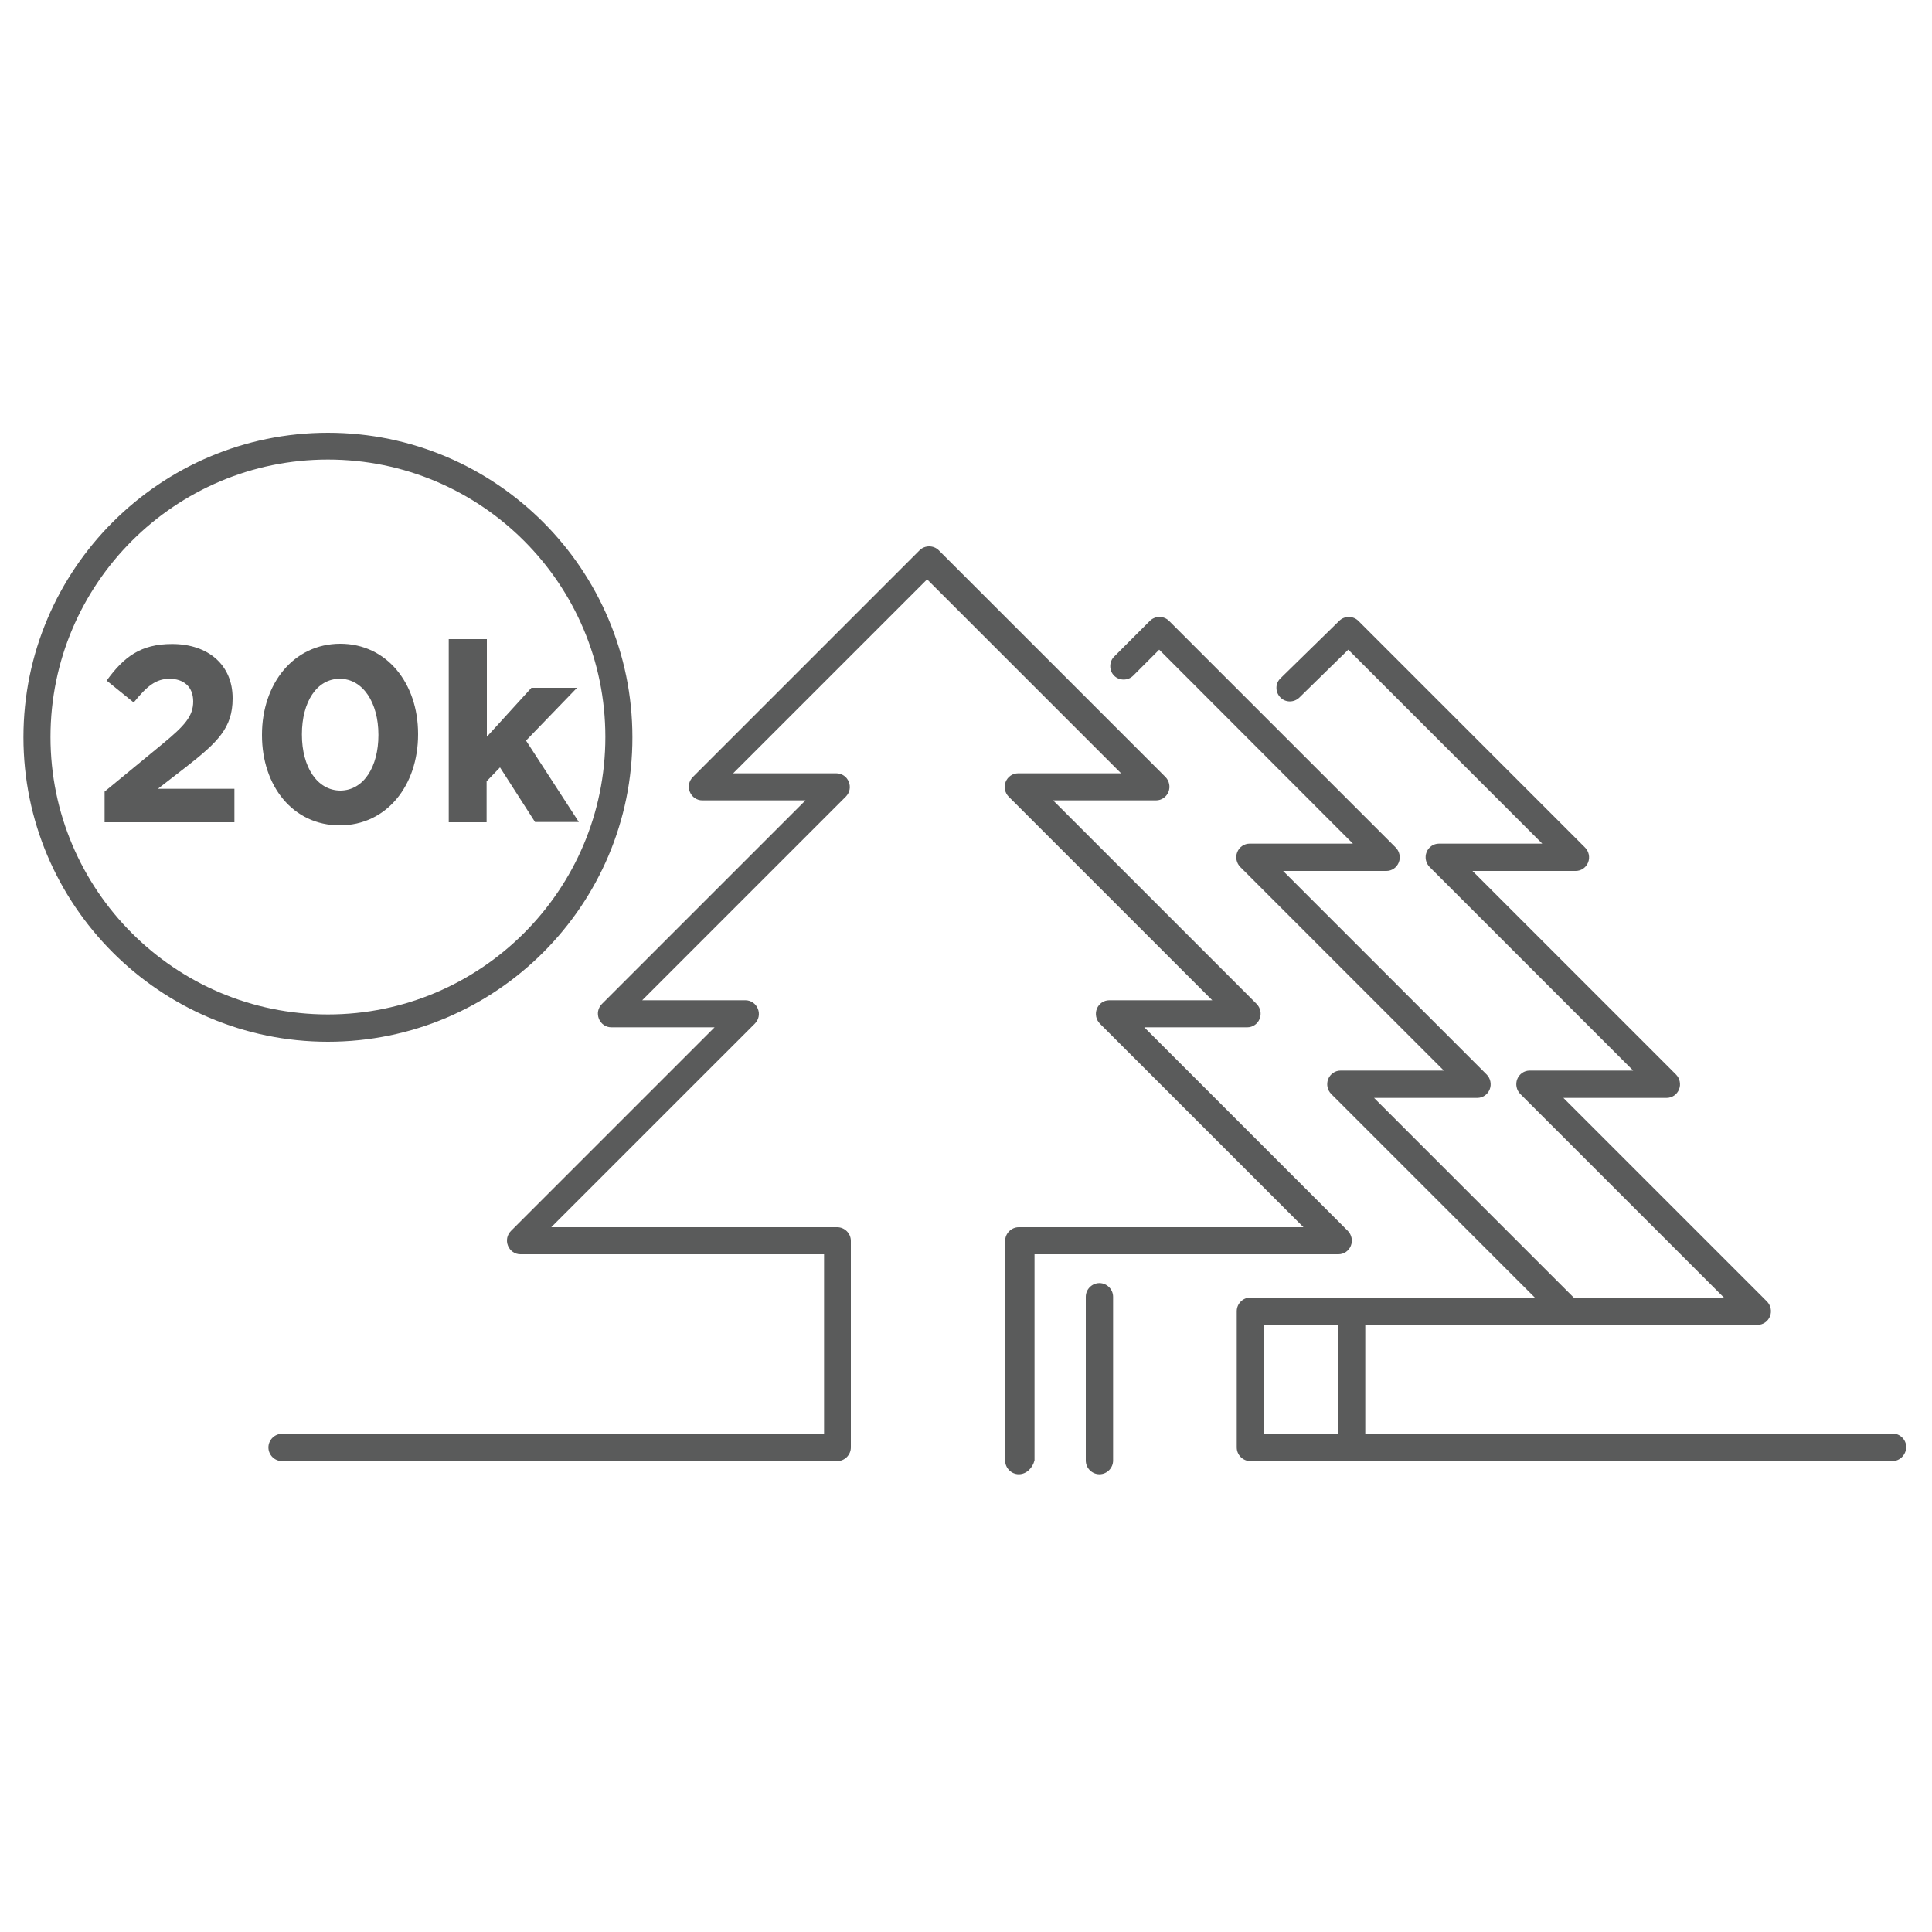
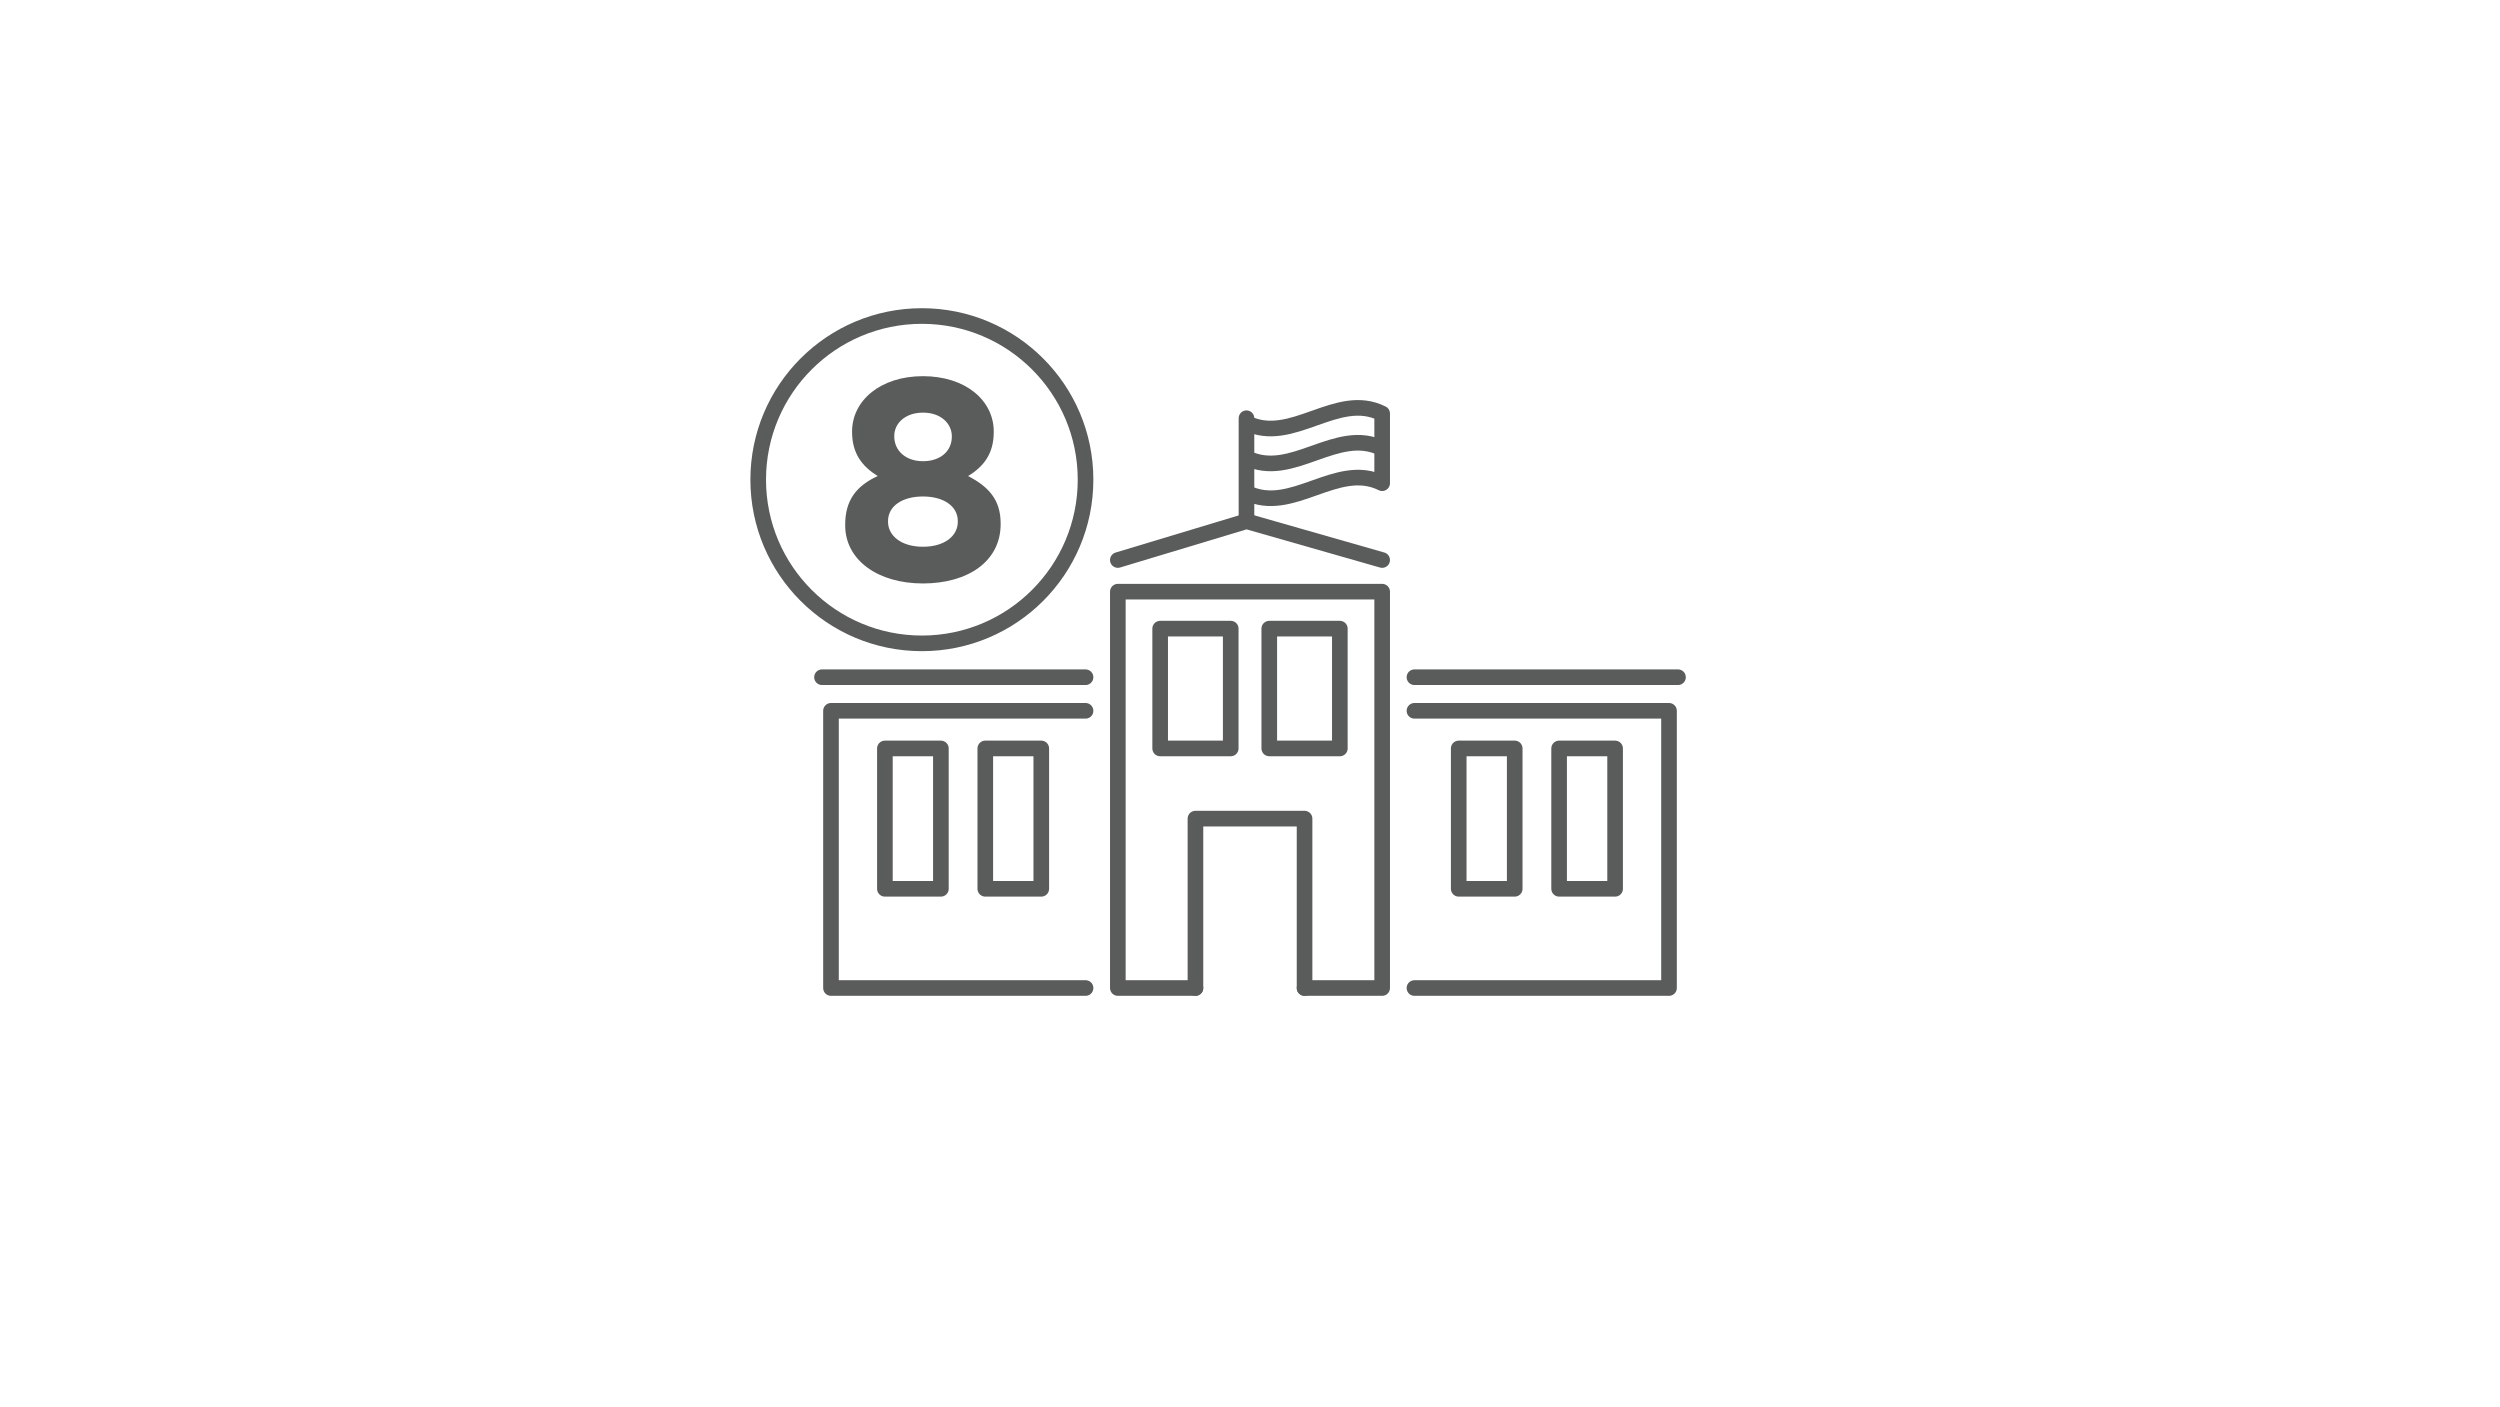
- <svg xmlns="http://www.w3.org/2000/svg" id="Layer_1" viewBox="0 0 750 750">
-   <style>.st0{fill:#5A5B5B;}</style>
-   <path class="st0" d="M727.3 567.2H485.4c-2.9 0-5.3-2.4-5.3-5.3V509c0-2.9 2.4-5.3 5.3-5.3h110.4l-79-79c-1.5-1.5-2-3.8-1.2-5.8s2.7-3.3 4.8-3.3h40.1l-79-79c-1.5-1.5-2-3.8-1.2-5.8s2.7-3.3 4.8-3.3h40.1L450 252.2l-10.1 10.1c-2 2-5.4 2-7.4 0s-2-5.4 0-7.4l13.9-13.9c2-2 5.4-2 7.4 0l88 88c1.5 1.5 2 3.8 1.2 5.8s-2.7 3.3-4.8 3.3h-40.1l79 79c1.5 1.5 2 3.8 1.2 5.8s-2.7 3.3-4.8 3.3h-40.1l79 79c1.5 1.5 2 3.8 1.2 5.8s-2.7 3.3-4.8 3.3h-118v42.2h236.5c2.9 0 5.3 2.4 5.3 5.3 0 3-2.4 5.4-5.3 5.4z" />
-   <path class="st0" d="M734.6 567.2h-210c-2.9 0-5.3-2.4-5.3-5.3V509c0-2.9 2.4-5.3 5.3-5.3h144.6l-79-79c-1.5-1.5-2-3.8-1.2-5.8s2.7-3.3 4.8-3.3H634l-79-79c-1.5-1.5-2-3.8-1.2-5.8s2.7-3.3 4.8-3.3h40.1l-75.3-75.3-19 18.6c-2.1 2-5.4 2-7.4-.1s-2-5.4.1-7.4l22.8-22.3c2-2 5.4-2 7.4 0l88 88c1.5 1.5 2 3.8 1.2 5.8s-2.7 3.3-4.8 3.3h-40.1l79 79c1.5 1.5 2 3.8 1.2 5.8s-2.7 3.3-4.8 3.3h-40.1l79 79c1.5 1.5 2 3.8 1.2 5.8s-2.7 3.3-4.8 3.3H530v42.2h204.7c2.9 0 5.3 2.4 5.3 5.3-.1 3-2.5 5.4-5.4 5.4z" />
-   <path class="st0" d="M395.5 572.3c-2.9 0-5.3-2.4-5.3-5.3v-85.3c0-2.9 2.4-5.3 5.3-5.3H506l-79-79c-1.5-1.5-2-3.8-1.2-5.8s2.7-3.3 4.8-3.3h40l-79-79c-1.5-1.5-2-3.8-1.2-5.8s2.7-3.3 4.8-3.3h40l-75.3-75.3-75.3 75.3h40.1c2.1 0 4 1.3 4.8 3.3.8 2 .4 4.2-1.2 5.8l-79 79h40.1c2.1 0 4 1.3 4.8 3.3.8 2 .4 4.2-1.2 5.8l-79 79h111c2.9 0 5.3 2.4 5.3 5.3v80.2c0 2.9-2.4 5.3-5.3 5.3H109.5c-2.9 0-5.3-2.4-5.3-5.3s2.4-5.3 5.3-5.3h210.4v-69.7H202c-2.1 0-4-1.3-4.8-3.3-.8-2-.4-4.2 1.2-5.8l79-79h-40.1c-2.1 0-4-1.3-4.8-3.3-.8-2-.4-4.2 1.2-5.8l79-79h-40.1c-2.1 0-4-1.3-4.8-3.3-.8-2-.4-4.2 1.2-5.8l88-88c2-2 5.4-2 7.4 0l88 88c1.5 1.5 2 3.8 1.2 5.8s-2.7 3.3-4.8 3.3h-40l79 79c1.5 1.5 2 3.8 1.2 5.8s-2.7 3.3-4.8 3.3h-40l79 79c1.5 1.5 2 3.8 1.2 5.8s-2.7 3.3-4.8 3.3h-118v80c-.7 2.9-3.1 5.4-6.1 5.4z" />
-   <path class="st0" d="M426.8 572.3c-2.9 0-5.3-2.4-5.3-5.3v-63.6c0-2.9 2.4-5.3 5.3-5.3s5.3 2.4 5.3 5.3V567c0 2.8-2.3 5.3-5.3 5.3zM127.3 404.4c-65.2 0-118.2-53.1-118.2-118.2C9.1 221 62.2 168 127.3 168c65.2 0 118.2 53.1 118.2 118.2.1 65.1-53 118.2-118.2 118.2zm0-226c-59.3 0-107.7 48.2-107.7 107.7 0 59.3 48.2 107.7 107.7 107.7 59.3 0 107.7-48.2 107.7-107.7 0-59.4-48.2-107.7-107.7-107.7z" />
-   <path class="st0" d="M40.6 307.3l22.6-18.6c8.5-7 11.8-10.7 11.8-16.4 0-5.8-3.8-8.8-9.2-8.8-5.3 0-8.8 2.9-13.9 9.2l-10.5-8.5C48.1 255 54.6 250 66.8 250c14.2 0 23.5 8.3 23.5 21v.2c0 11.4-5.9 17-17.9 26.4l-11.1 8.6H91v13H40.6v-11.9zm61.1-21.9v-.2c0-19.8 12.3-35.3 30.4-35.3 18 0 30.2 15.3 30.2 35v.2c0 19.8-12.2 35.3-30.4 35.3s-30.2-15.3-30.2-35zm45.2 0v-.2c0-12.4-6-21.7-15-21.7s-14.7 9.1-14.7 21.5v.2c0 12.5 5.9 21.7 15 21.7 9-.1 14.7-9.3 14.7-21.5zm27.4-37.3H189V286l17.3-19H224l-19.8 20.5 20.5 31.6h-17l-13.6-21.2-5.2 5.4v15.9h-14.7v-71.1z" />
+ <svg xmlns="http://www.w3.org/2000/svg" id="Layer_1" viewBox="0 0 1920 1080">
+   <style>.st0{fill:none;stroke:#5A5B5B;stroke-width:12;stroke-linecap:round;stroke-linejoin:round;stroke-miterlimit:10;} .st1{fill:#5A5B5B;}</style>
+   <path class="st0" d="M1001.9 758.8h59.6V454.4h-203v304.4h59.6M1061.5 430.1l-104.2-29.8-98.8 29.8M833.7 545.9H638.2v212.9h195.5" />
+   <path class="st0" d="M679.6 574.8h43v107.8h-43zM756.7 574.8h43v107.8h-43zM1086.3 545.9h195.5v212.9h-195.5" />
+   <path class="st0" d="M1197.4 574.8h43v107.8h-43zM1120.3 574.8h43v107.8h-43zM1086.3 520.1h202.4M631.3 520.1h202.4M1001.9 758.8V628.7h-83.8v130.1M891 482.8h54.2v92H891zM974.8 482.8h54.2v92h-54.2zM957.3 400.3v-79.1M1061.5 371.1c-34.7-17.4-69.5 24.7-104.2 7.2v-53.5c34.7 17.4 69.5-24.7 104.2-7.2v53.5zM957.3 351.6c34.7 17.4 69.5-24.7 104.2-7.2" />
+   <circle class="st0" cx="708" cy="368.4" r="125.7" />
+   <g>
+     <path class="st1" d="M649.1 403.4v-.4c0-18.8 8.6-29.9 25-37.4-11.9-7.3-19.7-17.3-19.7-33.8v-.4c0-23.7 21.7-42.5 54.4-42.5s54.4 18.6 54.4 42.5v.4c0 16.6-7.7 26.5-19.7 33.8 15.7 8.2 25 18.1 25 36.5v.4c0 28.8-25.4 45.6-59.7 45.6s-59.7-17.7-59.7-44.7zm86.5-2.7v-.4c0-11.9-11.3-19-26.8-19s-26.8 7.1-26.8 19v.4c0 10.6 10 19.2 26.8 19.2s26.8-8.4 26.8-19.2zm-4.6-65.3v-.4c0-9.5-8.2-18.1-22.1-18.1s-22.1 8.4-22.1 17.9v.4c0 10.8 8.6 19 22.1 19s22.1-7.9 22.1-18.8z" />
+   </g>
</svg>
